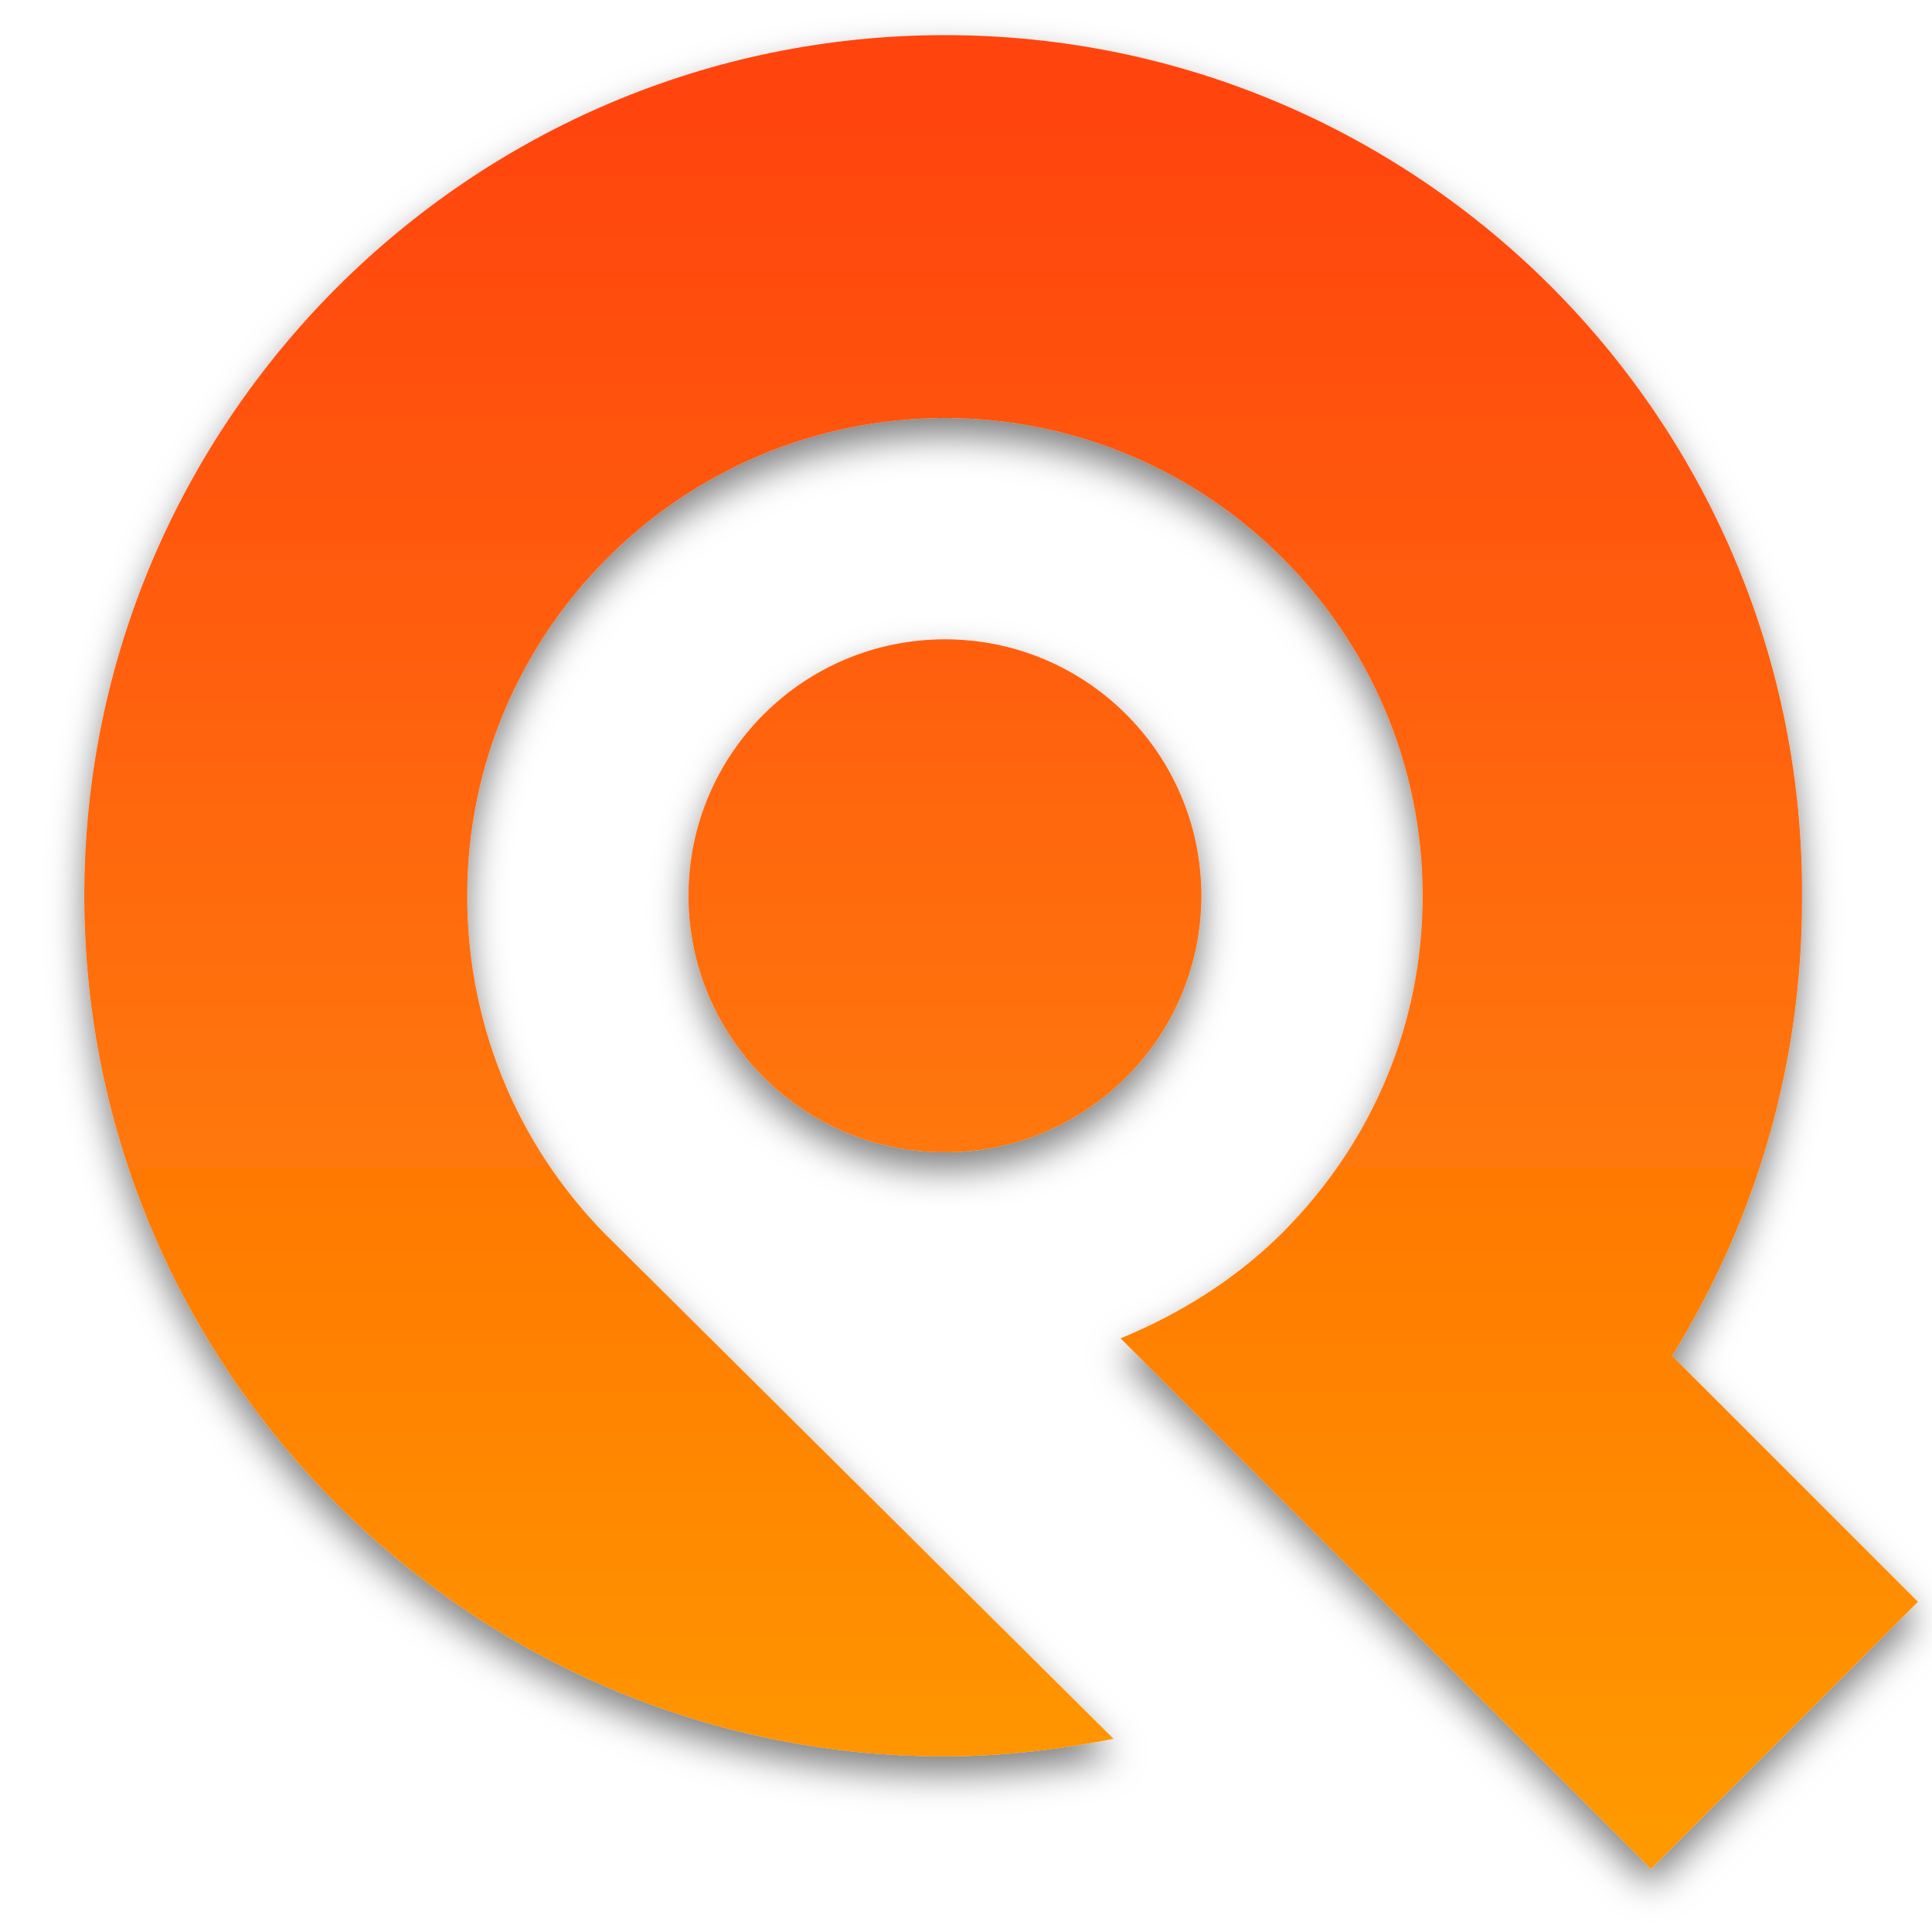
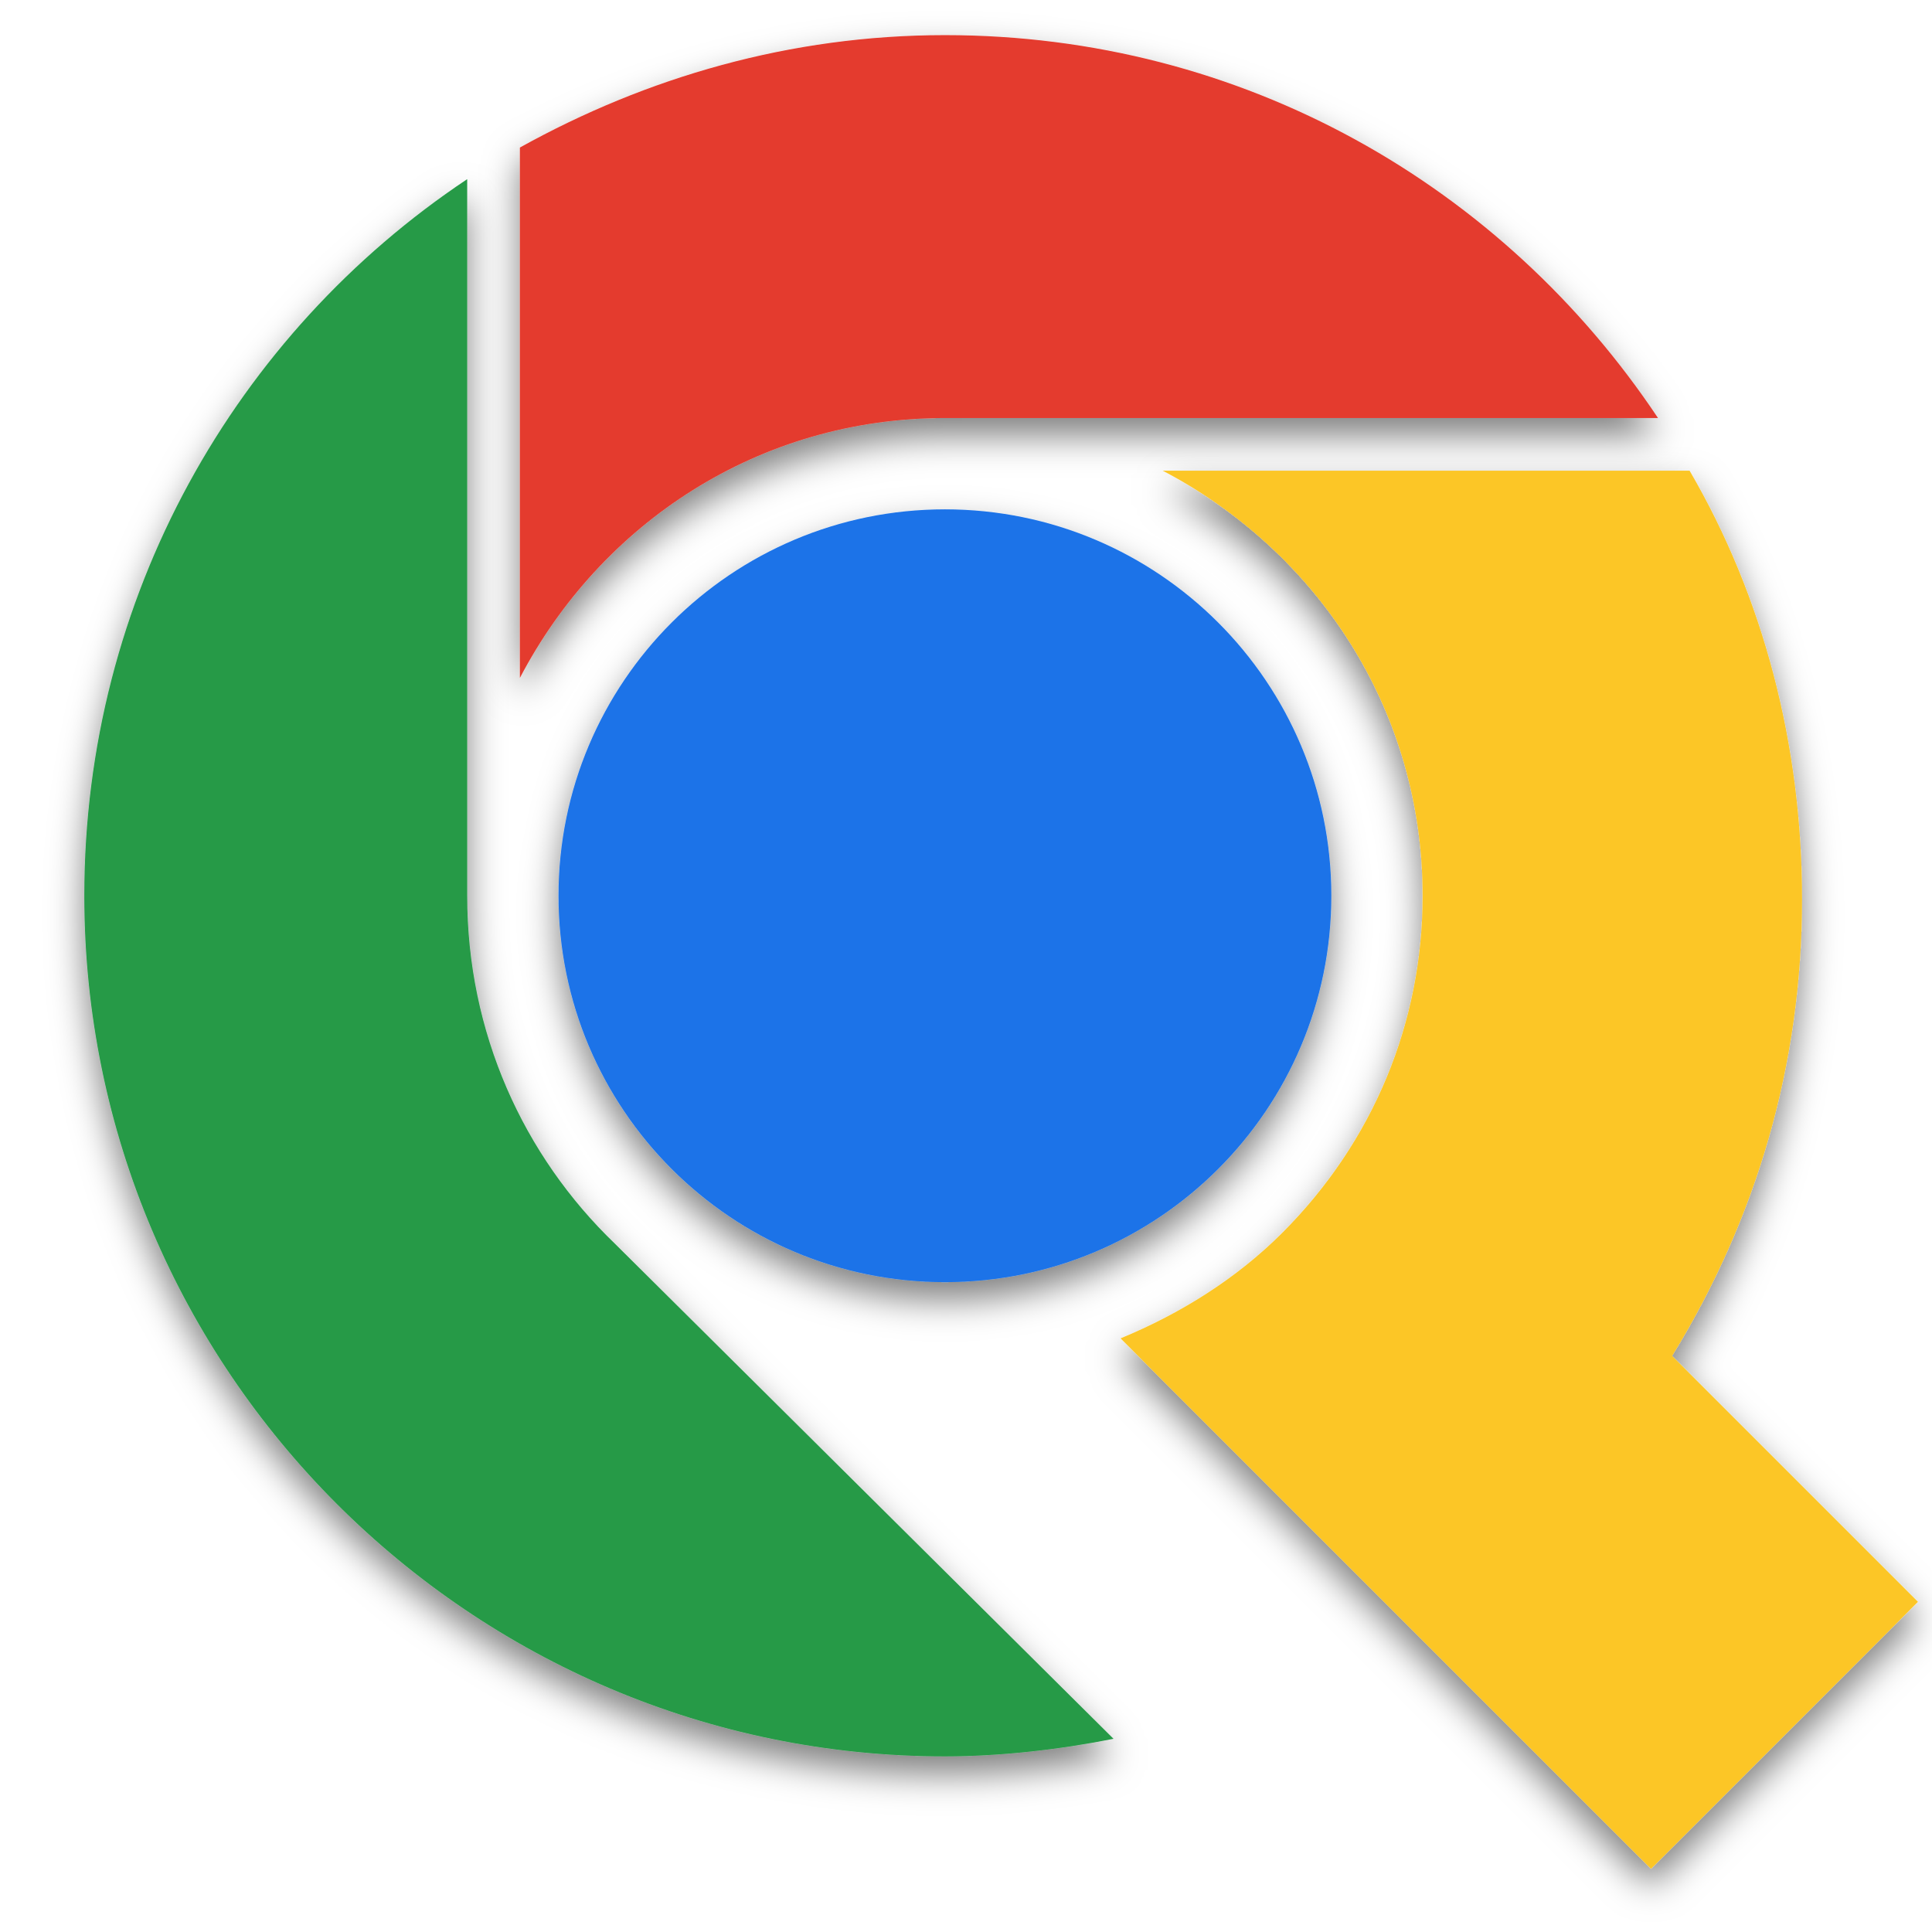
<svg xmlns="http://www.w3.org/2000/svg" viewBox="0 0 55 55">
  <style type="text/css">
- 		.st0{fill:url(#SVGID_1_);filter:url(#defapp-filter-1);}
- 		.st1{fill:url(#SVGID_1_);filter:url(#defapp-filter-1);}
+ 		.st0{fill:#1B73E8;filter:url(#defapp-filter-1);}
+ 		.st1{fill:#E43B2E;filter:url(#defapp-filter-1);}
+ 		.st2{fill:#FCC628;filter:url(#defapp-filter-1);}
+ 		.st3{fill:#279A47;filter:url(#defapp-filter-1);}
	</style>
-   <linearGradient id="SVGID_1_" gradientUnits="userSpaceOnUse" x1="27.5" y1="2.999" x2="27.5" y2="52.001">
-     <stop offset="0" style="stop-color:#FF4411" />
-     <stop offset="1" style="stop-color:#ff9900" />
-   </linearGradient>
  <filter filterUnits="objectBoundingBox" id="defapp-filter-1">
    <feOffset dx="0" dy=".5" in="SourceAlpha" result="defappShadowOffsetOuter1" />
    <feGaussianBlur stdDeviation=".5" in="defappShadowOffsetOuter1" result="defappShadowBlurOuter1" />
    <feColorMatrix values="0 0 0 0 0   0 0 0 0 0   0 0 0 0 0  0 0 0 0.5 0" type="matrix" in="defappShadowBlurOuter1" result="defappShadowMatrixOuter1" />
    <feMerge>
      <feMergeNode in="defappShadowMatrixOuter1" />
      <feMergeNode in="SourceGraphic" />
    </feMerge>
  </filter>
-   <circle class="st1" cx="26.9" cy="25.5" r="7.3" />
-   <path class="st0" d="M17.5,35.4L17.5,35.4c-2.6-2.5-4.2-6-4.2-9.9c0-7.5,6.1-13.6,13.6-13.6c7.5,0,13.6,6.1,13.6,13.6   c0,3.6-1.4,7-4,9.6c-1.3,1.3-2.9,2.3-4.6,3L47,53.2l7.6-7.6l-7-7c2.4-3.9,3.7-8.3,3.7-13C51.4,12,40.4,1,26.9,1   C13.4,1,2.4,12,2.4,25.5S13.4,50,26.9,50c1.6,0,3.3-0.2,4.8-0.5L17.5,35.4z" />
+   <circle class="st0" cx="26.9" cy="25.5" r="11" />
+   <path class="st1" d="M14.8,19.3c2.3-4.4,6.8-7.4,12.1-7.4h20.3C42.8,5.3,35.4,1,26.9,1c-4.4,0-8.5,1.2-12.1,3.2V19.3z" />
+   <path class="st2" d="M51.3,25.6c0-4.4-1.1-8.6-3.2-12.2h-15c4.4,2.3,7.4,6.8,7.4,12.1c0,3.6-1.4,7-4,9.6c-1.3,1.3-2.9,2.3-4.6,3   L47,53.2l7.6-7.6l-7-7C50,34.7,51.3,30.3,51.3,25.6z" />
+   <path class="st3" d="M13.3,25.5c0-0.1,0-0.2,0-0.3V5.1C6.7,9.5,2.4,17,2.4,25.5C2.4,39,13.4,50,26.9,50c1.6,0,3.3-0.2,4.8-0.5   L17.5,35.4C14.9,32.9,13.3,29.4,13.3,25.5z" />
</svg>
